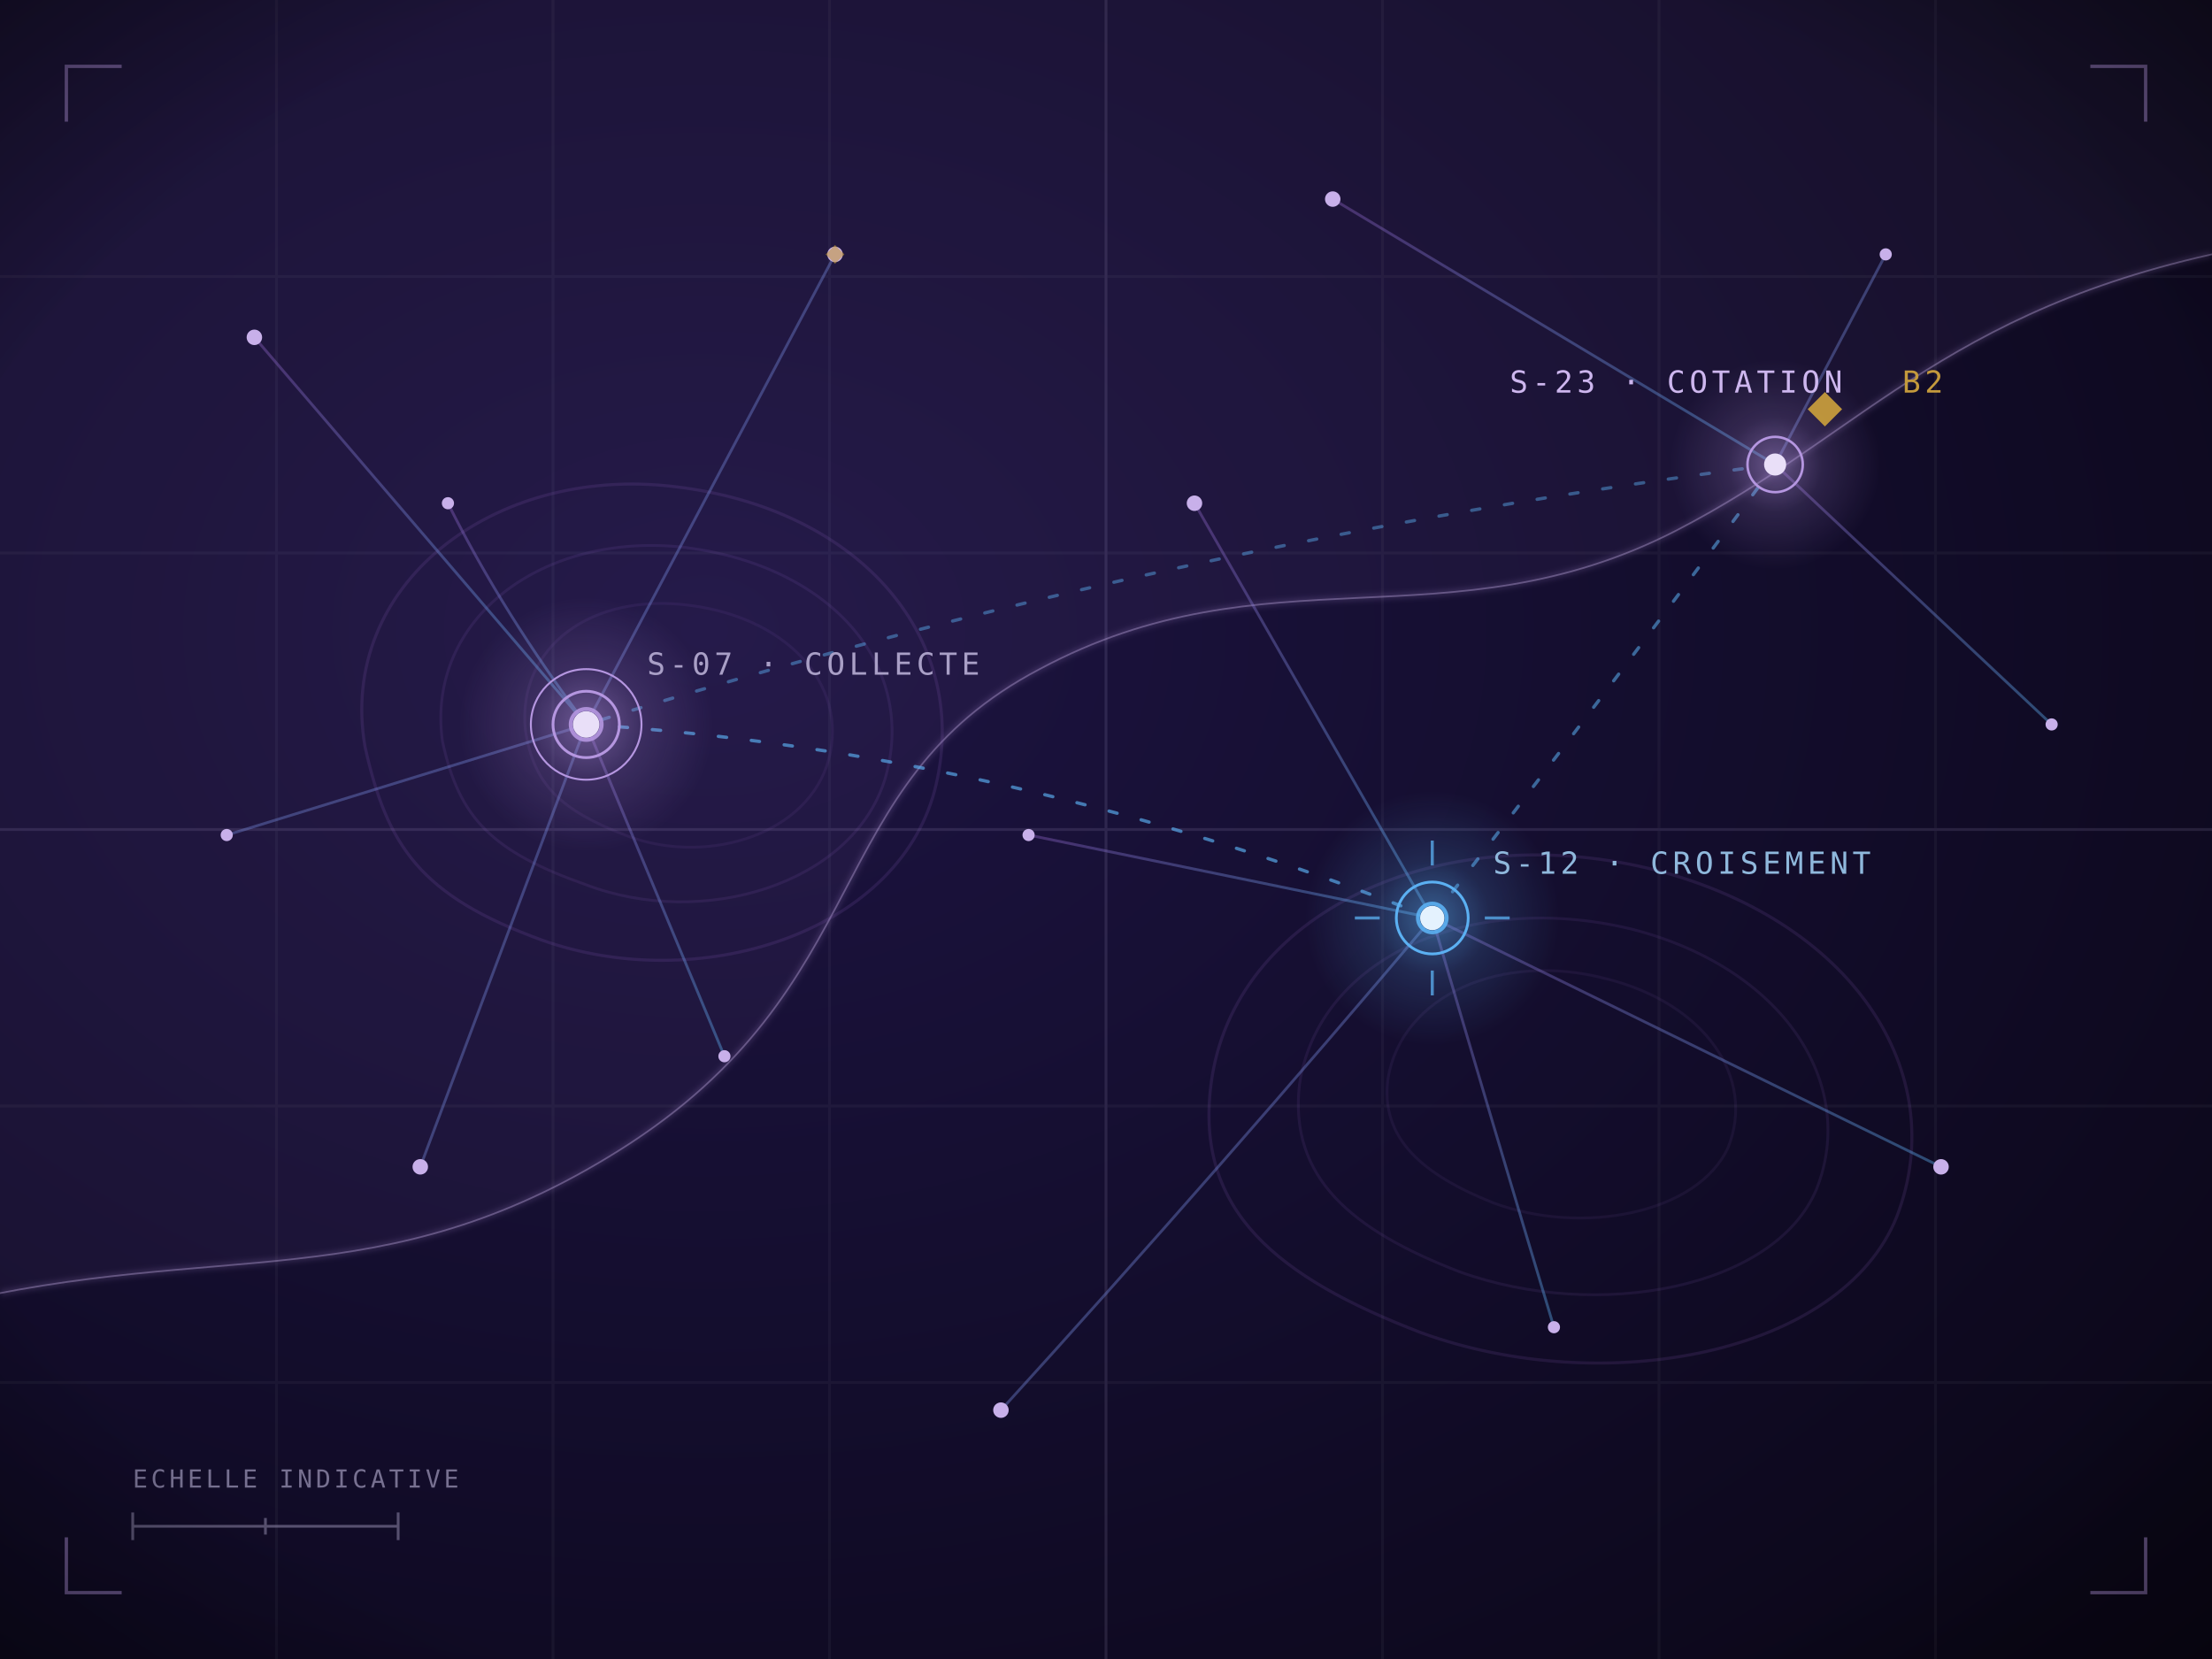
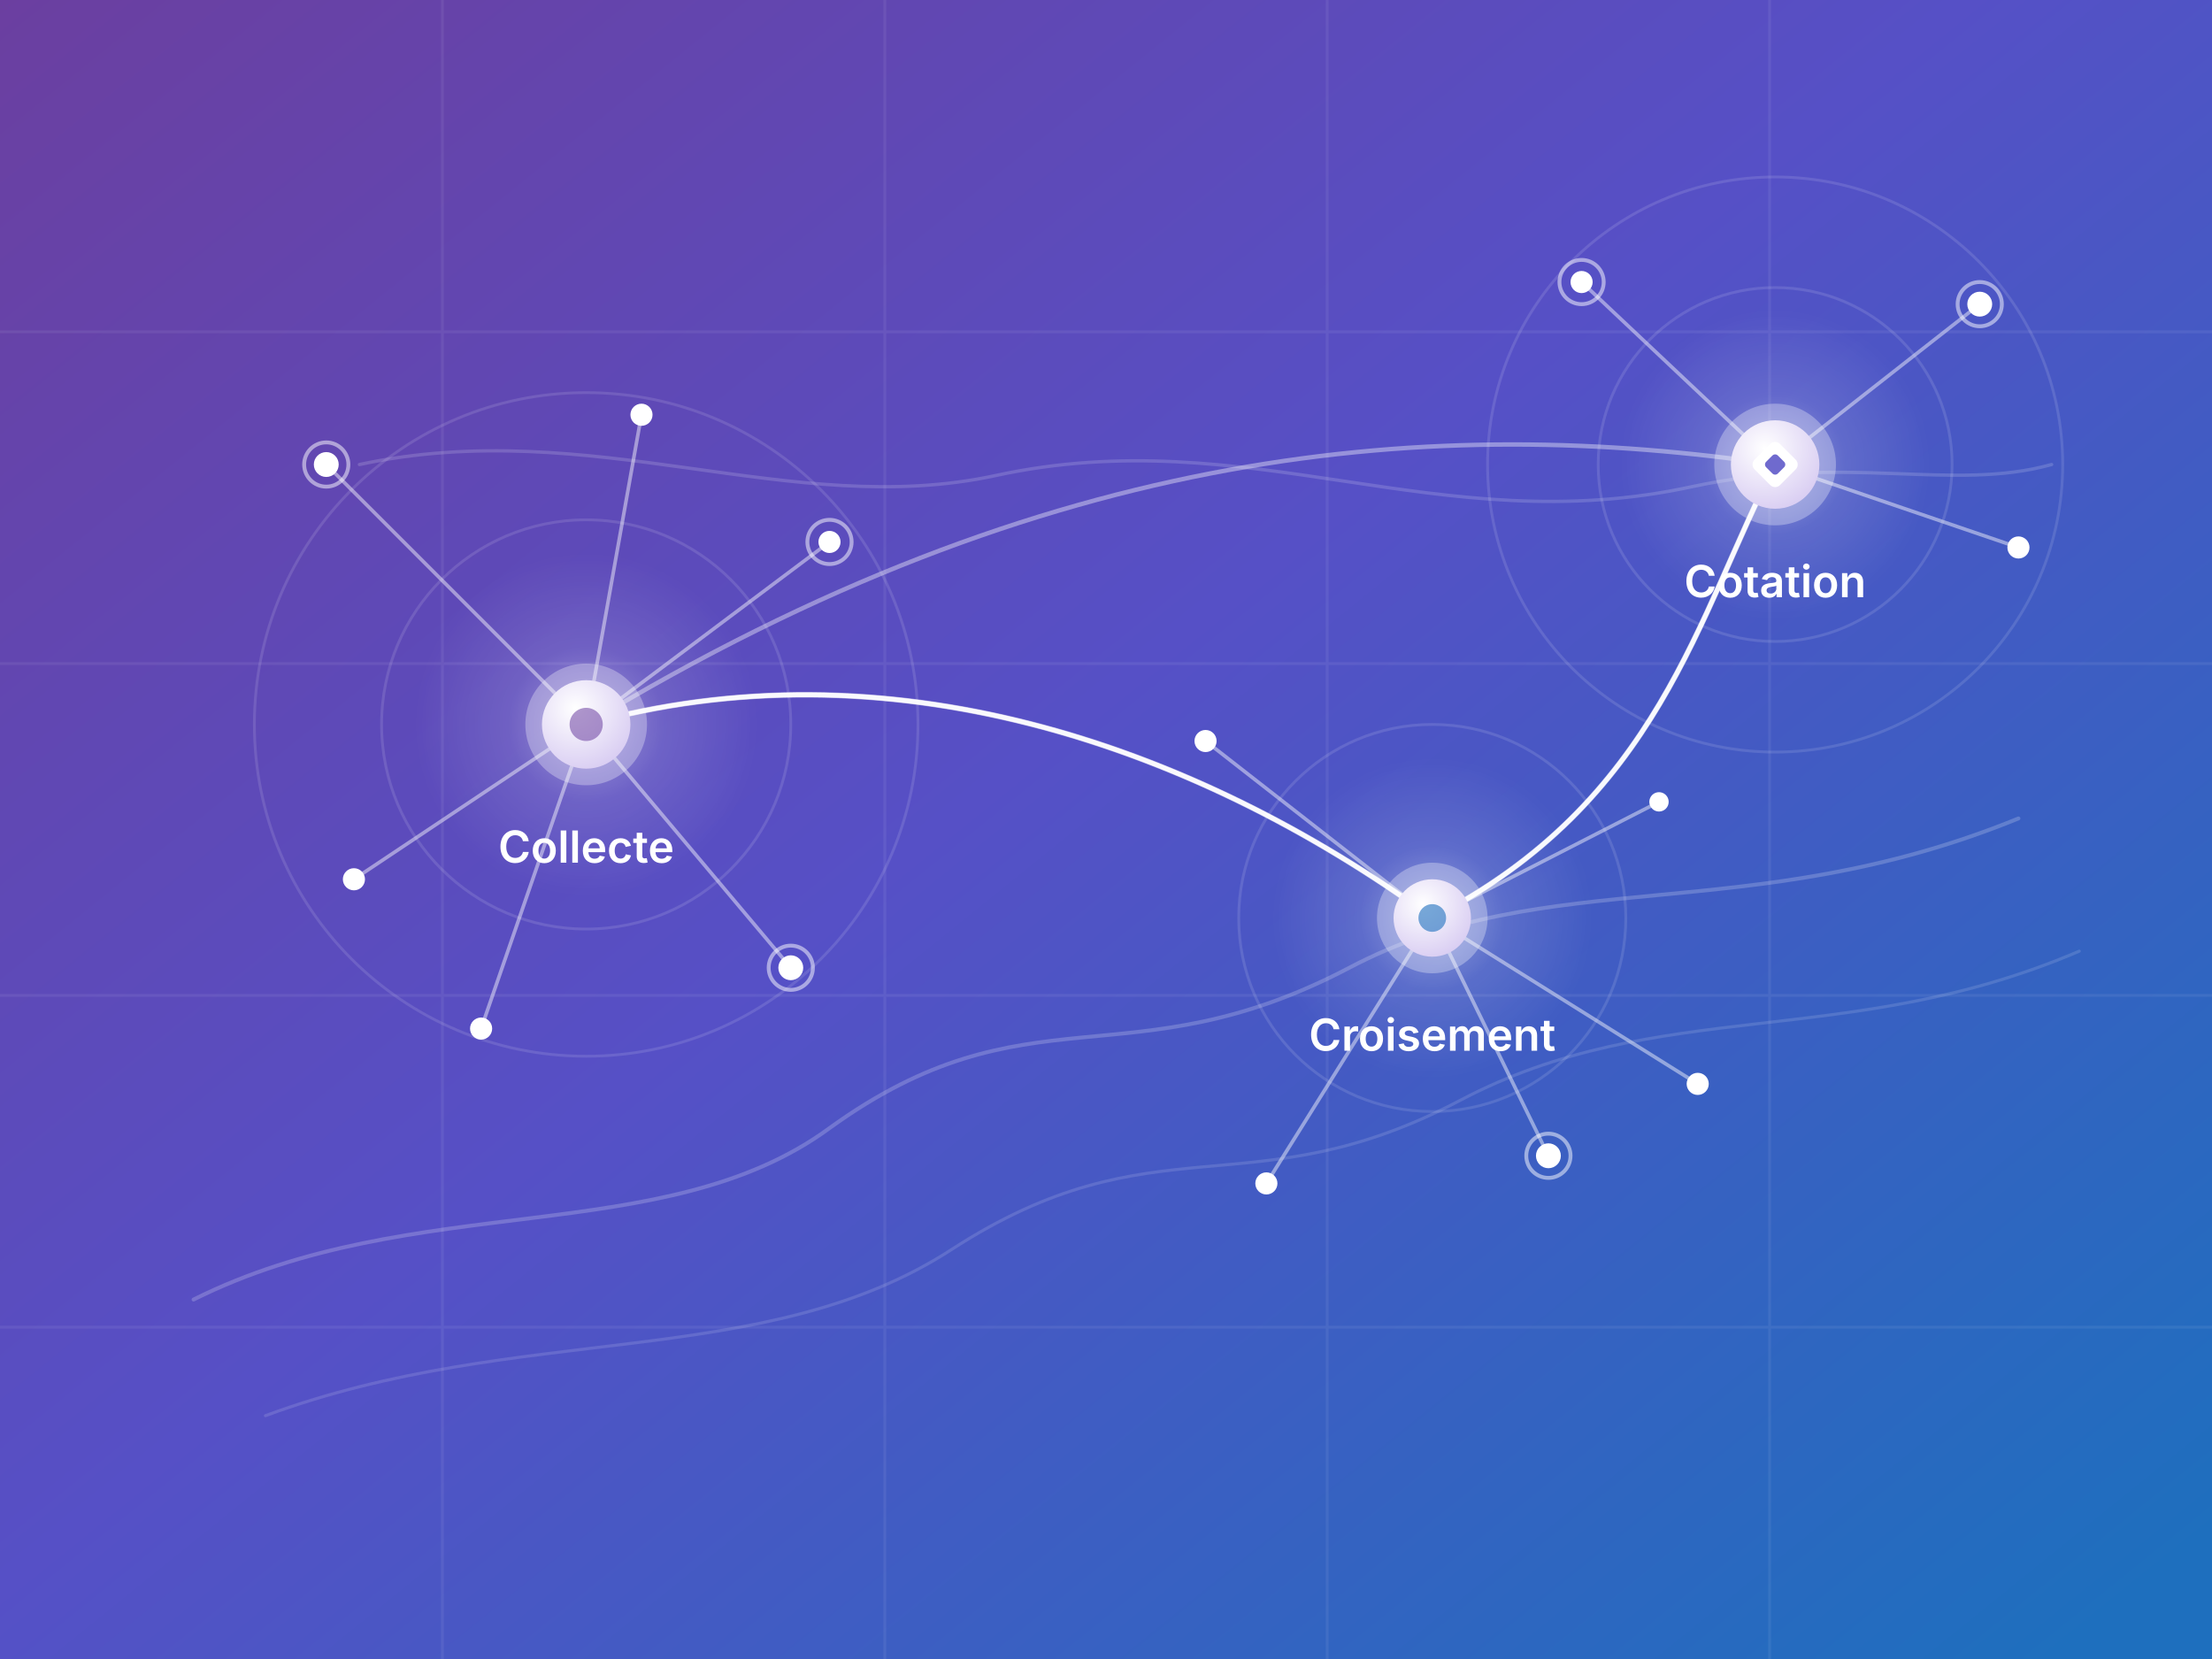
- <svg xmlns="http://www.w3.org/2000/svg" viewBox="0 0 800 600" role="img" aria-label="Illustration abstraite : réseau de sources collectées, croisées et cotées sur fond cartographique">
+ <svg xmlns="http://www.w3.org/2000/svg" viewBox="0 0 800 600" role="img" aria-label="Reseau de sources : collecte, croisement et cotation relies par des liens courbes, en blanc sur le degrade Algor Int violet vers bleu">
  <defs>
-     <radialGradient id="bg" cx="32%" cy="38%" r="85%">
-       <stop offset="0%" stop-color="#1D1442" />
-       <stop offset="55%" stop-color="#130D2C" />
-       <stop offset="100%" stop-color="#0B0718" />
+     <style>
+       @media (prefers-reduced-motion: no-preference){
+         .flow{stroke-dasharray:3 10;animation:dash 6s linear infinite;}
+         .flow2{stroke-dasharray:3 10;animation:dash 7.5s linear infinite;}
+         .pulse{animation:pulse 5s ease-in-out infinite;}
+         .pulse2{animation:pulse 5s ease-in-out infinite;animation-delay:1.6s;}
+         .pulse3{animation:pulse 5s ease-in-out infinite;animation-delay:3.2s;}
+         .twinkle{animation:tw 6s ease-in-out infinite;}
+       }
+       @keyframes dash{to{stroke-dashoffset:-130;}}
+       @keyframes pulse{0%,100%{opacity:.30;transform:scale(.9);}50%{opacity:.70;transform:scale(1.2);}}
+       @keyframes tw{0%,100%{opacity:.45;}50%{opacity:.95;}}
+     </style>
+     <linearGradient id="bg" x1="0%" y1="0%" x2="100%" y2="92%">
+       <stop offset="0%" stop-color="#6B3FA0" />
+       <stop offset="48%" stop-color="#5650C6" />
+       <stop offset="100%" stop-color="#1E6FBE" />
+     </linearGradient>
+     <radialGradient id="halo" cx="50%" cy="50%" r="50%">
+       <stop offset="0%" stop-color="#FFFFFF" stop-opacity="0.42" />
+       <stop offset="45%" stop-color="#FFFFFF" stop-opacity="0.12" />
+       <stop offset="100%" stop-color="#FFFFFF" stop-opacity="0" />
    </radialGradient>
-     <radialGradient id="vignette" cx="50%" cy="50%" r="72%">
-       <stop offset="0%" stop-color="#000000" stop-opacity="0" />
-       <stop offset="78%" stop-color="#000000" stop-opacity="0" />
-       <stop offset="100%" stop-color="#000000" stop-opacity="0.42" />
+     <radialGradient id="core" cx="38%" cy="32%" r="74%">
+       <stop offset="0%" stop-color="#FFFFFF" />
+       <stop offset="100%" stop-color="#D8CCF2" />
    </radialGradient>
-     <linearGradient id="lien" x1="0" y1="0" x2="1" y2="1">
-       <stop offset="0%" stop-color="#8B5FBF" />
-       <stop offset="100%" stop-color="#5BB0F2" />
-     </linearGradient>
-     <radialGradient id="haloViolet" cx="50%" cy="50%" r="50%">
-       <stop offset="0%" stop-color="#B596E0" stop-opacity="0.50" />
-       <stop offset="45%" stop-color="#B596E0" stop-opacity="0.16" />
-       <stop offset="100%" stop-color="#B596E0" stop-opacity="0" />
-     </radialGradient>
-     <radialGradient id="haloBleu" cx="50%" cy="50%" r="50%">
-       <stop offset="0%" stop-color="#5BB0F2" stop-opacity="0.50" />
-       <stop offset="45%" stop-color="#5BB0F2" stop-opacity="0.16" />
-       <stop offset="100%" stop-color="#5BB0F2" stop-opacity="0" />
-     </radialGradient>
-     <filter id="soft" x="-60%" y="-60%" width="220%" height="220%">
-       <feGaussianBlur stdDeviation="1.1" />
-     </filter>
-     <style>
-       @media (prefers-reduced-motion: no-preference) {
-         .flow { animation: flow 9s linear infinite; }
-         @keyframes flow { to { stroke-dashoffset: -72; } }
-         .pulse  { animation: pulse 4.2s ease-in-out infinite; }
-         .pulse2 { animation: pulse 4.2s ease-in-out 2.1s infinite; }
-         @keyframes pulse { 0%,100% { opacity: 0.18; } 50% { opacity: 0.65; } }
-         .scintille { animation: sc 5.6s ease-in-out infinite; }
-         @keyframes sc { 0%,100% { opacity: 0.55; } 50% { opacity: 1; } }
-       }
-     </style>
  </defs>
-   <rect width="800" height="600" fill="url(#bg)" />
-   <g stroke="#FFFFFF" stroke-width="1" opacity="0.04">
-     <path d="M100 0V600M200 0V600M300 0V600M400 0V600M500 0V600M600 0V600M700 0V600" />
-     <path d="M0 100H800M0 200H800M0 300H800M0 400H800M0 500H800" />
+   <rect x="0" y="0" width="800" height="600" fill="url(#bg)" />
+   <g stroke="#FFFFFF" stroke-width="1" opacity="0.07">
+     <line x1="0" y1="120" x2="800" y2="120" />
+     <line x1="0" y1="240" x2="800" y2="240" />
+     <line x1="0" y1="360" x2="800" y2="360" />
+     <line x1="0" y1="480" x2="800" y2="480" />
+     <line x1="160" y1="0" x2="160" y2="600" />
+     <line x1="320" y1="0" x2="320" y2="600" />
+     <line x1="480" y1="0" x2="480" y2="600" />
+     <line x1="640" y1="0" x2="640" y2="600" />
  </g>
-   <g stroke="#B596E0" stroke-width="1" opacity="0.09">
-     <path d="M400 0V600" />
-     <path d="M0 300H800" />
+   <g fill="none" stroke="#FFFFFF" stroke-linecap="round">
+     <path d="M70 470 C 150 430, 240 452, 300 408 C 372 356, 408 392, 488 350 C 560 312, 632 336, 730 296" stroke-width="1.4" opacity="0.20" />
+     <path d="M96 512 C 188 478, 276 496, 344 452 C 418 404, 452 438, 528 398 C 600 360, 668 380, 752 344" stroke-width="1.1" opacity="0.13" />
+     <path d="M130 168 C 214 150, 286 188, 360 172 C 452 152, 520 196, 612 176 C 668 164, 706 178, 742 168" stroke-width="1.2" opacity="0.16" />
  </g>
-   <path d="M-20 472 C 80 448 138 470 224 416 C 318 357 296 284 376 242 C 458 198 524 234 606 192 C 676 156 706 108 820 88 L 820 -20 L -20 -20 Z" fill="#B596E0" opacity="0.05" />
-   <path d="M-20 472 C 80 448 138 470 224 416 C 318 357 296 284 376 242 C 458 198 524 234 606 192 C 676 156 706 108 820 88" fill="none" stroke="#B596E0" stroke-width="1.3" opacity="0.28" filter="url(#soft)" />
-   <path d="M-20 472 C 80 448 138 470 224 416 C 318 357 296 284 376 242 C 458 198 524 234 606 192 C 676 156 706 108 820 88" fill="none" stroke="#CDB6EE" stroke-width="0.6" opacity="0.35" />
-   <g fill="none" stroke="#8B5FBF">
-     <path d="M132 270 C 122 212 178 168 244 176 C 312 184 352 232 338 286 C 324 338 252 360 196 340 C 152 324 140 306 132 270 Z" opacity="0.16" stroke-width="1.1" />
-     <path d="M160 268 C 154 224 196 192 248 198 C 302 205 332 242 320 282 C 308 320 254 336 212 320 C 178 308 166 296 160 268 Z" opacity="0.13" stroke-width="1" />
-     <path d="M190 264 C 187 234 214 214 250 219 C 287 224 308 250 299 277 C 290 303 254 313 226 302 C 203 293 193 284 190 264 Z" opacity="0.10" stroke-width="1" />
+   <g stroke="#FFFFFF" stroke-width="1" opacity="0.12">
+     <circle cx="212" cy="262" r="74" fill="none" />
+     <circle cx="212" cy="262" r="120" fill="none" />
+     <circle cx="518" cy="332" r="70" fill="none" />
+     <circle cx="642" cy="168" r="64" fill="none" />
+     <circle cx="642" cy="168" r="104" fill="none" />
  </g>
-   <g fill="none" stroke="#8B5FBF">
-     <path d="M438 392 C 446 330 520 296 596 314 C 670 332 706 388 686 440 C 666 490 580 506 514 482 C 462 462 432 438 438 392 Z" opacity="0.15" stroke-width="1.1" />
-     <path d="M470 392 C 477 346 532 322 590 336 C 645 350 672 392 657 430 C 642 466 578 478 528 460 C 489 445 466 426 470 392 Z" opacity="0.12" stroke-width="1" />
-     <path d="M502 390 C 507 360 543 344 581 354 C 617 363 635 390 625 415 C 614 439 572 447 540 435 C 515 425 499 412 502 390 Z" opacity="0.09" stroke-width="1" />
+   <g stroke="#FFFFFF" fill="none" stroke-linecap="round">
+     <path d="M212 262 C 320 232, 430 268, 518 332" stroke-width="2" opacity="0.55" />
+     <path d="M518 332 C 600 290, 614 222, 642 168" stroke-width="2" opacity="0.55" />
+     <path d="M212 262 C 380 160, 520 150, 642 168" stroke-width="1.6" opacity="0.38" />
+     <path d="M212 262 L 118 168" stroke-width="1.3" opacity="0.45" />
+     <path d="M212 262 L 128 318" stroke-width="1.3" opacity="0.45" />
+     <path d="M212 262 L 174 372" stroke-width="1.3" opacity="0.45" />
+     <path d="M212 262 L 286 350" stroke-width="1.3" opacity="0.45" />
+     <path d="M212 262 L 300 196" stroke-width="1.3" opacity="0.45" />
+     <path d="M212 262 L 232 150" stroke-width="1.3" opacity="0.45" />
+     <path d="M518 332 L 458 428" stroke-width="1.3" opacity="0.45" />
+     <path d="M518 332 L 560 418" stroke-width="1.3" opacity="0.45" />
+     <path d="M518 332 L 614 392" stroke-width="1.3" opacity="0.45" />
+     <path d="M518 332 L 436 268" stroke-width="1.3" opacity="0.45" />
+     <path d="M518 332 L 600 290" stroke-width="1.3" opacity="0.45" />
+     <path d="M642 168 L 716 110" stroke-width="1.3" opacity="0.45" />
+     <path d="M642 168 L 730 198" stroke-width="1.3" opacity="0.45" />
+     <path d="M642 168 L 572 102" stroke-width="1.3" opacity="0.45" />
  </g>
-   <g fill="none" stroke="url(#lien)" stroke-width="1" opacity="0.40">
-     <path d="M212 262 Q 152 192 92 122" />
-     <path d="M212 262 Q 182 222 162 182" />
-     <path d="M212 262 Q 257 177 302 92" />
-     <path d="M212 262 Q 147 282 82 302" />
-     <path d="M212 262 Q 182 342 152 422" />
-     <path d="M212 262 Q 237 322 262 382" />
-     <path d="M518 332 Q 475 257 432 182" />
-     <path d="M518 332 Q 445 317 372 302" />
-     <path d="M518 332 Q 442 422 362 510" />
-     <path d="M518 332 Q 540 407 562 480" />
-     <path d="M518 332 Q 610 377 702 422" />
-     <path d="M642 168 Q 662 130 682 92" />
-     <path d="M642 168 Q 562 120 482 72" />
-     <path d="M642 168 Q 692 215 742 262" />
+   <g fill="none" stroke="#FFFFFF" stroke-width="1.7" stroke-linecap="round" opacity="0.92">
+     <path class="flow" d="M212 262 C 320 232, 430 268, 518 332" />
+     <path class="flow2" d="M518 332 C 600 290, 614 222, 642 168" />
  </g>
-   <g fill="none" stroke="#5BB0F2" stroke-width="1.2" stroke-linecap="round">
-     <path class="flow" d="M212 262 Q 366 272 518 332" stroke-dasharray="3 9" opacity="0.65" />
-     <path class="flow" d="M518 332 Q 580 252 642 168" stroke-dasharray="3 9" opacity="0.55" />
-     <path class="flow" d="M642 168 Q 424 196 212 262" stroke-dasharray="3 9" opacity="0.45" />
+   <g fill="#FFFFFF">
+     <circle class="twinkle" cx="118" cy="168" r="4.5" />
+     <circle class="twinkle" cx="128" cy="318" r="4" style="animation-delay:.8s" />
+     <circle class="twinkle" cx="174" cy="372" r="4" style="animation-delay:1.5s" />
+     <circle class="twinkle" cx="286" cy="350" r="4.5" style="animation-delay:2.2s" />
+     <circle class="twinkle" cx="300" cy="196" r="4" style="animation-delay:.4s" />
+     <circle class="twinkle" cx="232" cy="150" r="4" style="animation-delay:3s" />
+     <circle class="twinkle" cx="458" cy="428" r="4" style="animation-delay:1.1s" />
+     <circle class="twinkle" cx="560" cy="418" r="4.5" style="animation-delay:2.6s" />
+     <circle class="twinkle" cx="614" cy="392" r="4" style="animation-delay:.6s" />
+     <circle class="twinkle" cx="436" cy="268" r="4" style="animation-delay:1.9s" />
+     <circle class="twinkle" cx="716" cy="110" r="4.5" style="animation-delay:3.4s" />
+     <circle class="twinkle" cx="730" cy="198" r="4" style="animation-delay:.9s" />
+     <circle class="twinkle" cx="572" cy="102" r="4" style="animation-delay:2.4s" />
+     <circle class="twinkle" cx="600" cy="290" r="3.5" style="animation-delay:1.3s" />
  </g>
-   <g fill="#C8B0EA">
-     <circle cx="92" cy="122" r="2.8" class="scintille" />
-     <circle cx="162" cy="182" r="2.2" />
-     <circle cx="302" cy="92" r="2.8" />
-     <circle cx="82" cy="302" r="2.2" class="scintille" />
-     <circle cx="152" cy="422" r="2.8" />
-     <circle cx="262" cy="382" r="2.2" />
-     <circle cx="432" cy="182" r="2.8" class="scintille" />
-     <circle cx="372" cy="302" r="2.2" />
-     <circle cx="362" cy="510" r="2.8" />
-     <circle cx="562" cy="480" r="2.2" class="scintille" />
-     <circle cx="702" cy="422" r="2.8" />
-     <circle cx="682" cy="92" r="2.2" />
-     <circle cx="482" cy="72" r="2.8" class="scintille" />
-     <circle cx="742" cy="262" r="2.2" />
+   <g fill="none" stroke="#FFFFFF" stroke-width="1.4" opacity="0.5">
+     <circle cx="118" cy="168" r="8" />
+     <circle cx="286" cy="350" r="8" />
+     <circle cx="300" cy="196" r="8" />
+     <circle cx="560" cy="418" r="8" />
+     <circle cx="716" cy="110" r="8" />
+     <circle cx="572" cy="102" r="8" />
  </g>
-   <circle cx="212" cy="262" r="46" fill="url(#haloViolet)" />
-   <circle cx="212" cy="262" r="4.8" fill="#E9DFF8" />
-   <circle cx="212" cy="262" r="5.6" fill="none" stroke="#B596E0" stroke-width="1.4" opacity="0.9" />
-   <circle cx="212" cy="262" r="12" fill="none" stroke="#B596E0" stroke-width="1" class="pulse" />
-   <circle cx="212" cy="262" r="20" fill="none" stroke="#B596E0" stroke-width="0.7" class="pulse2" />
-   <circle cx="518" cy="332" r="46" fill="url(#haloBleu)" />
-   <circle cx="518" cy="332" r="4.4" fill="#E4F2FE" />
-   <circle cx="518" cy="332" r="5.2" fill="none" stroke="#5BB0F2" stroke-width="1.4" opacity="0.9" />
-   <circle cx="518" cy="332" r="13" fill="none" stroke="#5BB0F2" stroke-width="1" class="pulse2" />
-   <path d="M518 313v-9M518 351v9M499 332h-9M537 332h9" stroke="#5BB0F2" stroke-width="1.1" opacity="0.75" />
-   <circle cx="642" cy="168" r="38" fill="url(#haloViolet)" />
-   <circle cx="642" cy="168" r="4" fill="#E9DFF8" />
-   <circle cx="642" cy="168" r="10" fill="none" stroke="#B596E0" stroke-width="0.9" class="pulse" />
-   <rect x="-4.4" y="-4.4" width="8.8" height="8.8" transform="translate(660 148) rotate(45)" fill="#c49a3c" opacity="0.95" />
-   <rect x="-2.4" y="-2.4" width="4.8" height="4.8" transform="translate(302 92) rotate(45)" fill="#c49a3c" opacity="0.6" />
-   <g font-family="ui-monospace, Menlo, monospace" font-size="11" letter-spacing="1.5">
-     <text x="234" y="244" fill="#A99FC6">S-07 · COLLECTE</text>
-     <text x="540" y="316" fill="#8FB8DC">S-12 · CROISEMENT</text>
-     <text x="546" y="142" fill="#CDB6EE">S-23 · COTATION</text>
-     <text x="688" y="142" fill="#c49a3c">B2</text>
+   <g>
+     <circle class="pulse" cx="212" cy="262" r="62" fill="url(#halo)" style="transform-origin:212px 262px" />
+     <circle class="pulse2" cx="518" cy="332" r="58" fill="url(#halo)" style="transform-origin:518px 332px" />
+     <circle class="pulse3" cx="642" cy="168" r="56" fill="url(#halo)" style="transform-origin:642px 168px" />
  </g>
-   <g stroke="#9089AA" stroke-width="1" opacity="0.55">
-     <path d="M48 552h96M48 547v10M96 549v6M144 547v10" />
+   <g>
+     <circle cx="212" cy="262" r="22" fill="#FFFFFF" opacity="0.30" />
+     <circle cx="212" cy="262" r="16" fill="url(#core)" />
+     <circle cx="212" cy="262" r="6" fill="#6B3FA0" opacity="0.55" />
+     <circle cx="518" cy="332" r="20" fill="#FFFFFF" opacity="0.30" />
+     <circle cx="518" cy="332" r="14" fill="url(#core)" />
+     <circle cx="518" cy="332" r="5" fill="#1E6FBE" opacity="0.6" />
+     <circle cx="642" cy="168" r="22" fill="#FFFFFF" opacity="0.30" />
+     <circle cx="642" cy="168" r="16" fill="url(#core)" />
+     <g transform="translate(642 168) rotate(45)">
+       <rect x="-6.5" y="-6.5" width="13" height="13" rx="2.5" fill="#FFFFFF" />
+     </g>
+     <g transform="translate(642 168) rotate(45)">
+       <rect x="-3" y="-3" width="6" height="6" rx="1.4" fill="#5650C6" opacity="0.85" />
+     </g>
  </g>
-   <text x="48" y="538" font-family="ui-monospace, Menlo, monospace" font-size="9" letter-spacing="1.2" fill="#9089AA" opacity="0.8">ECHELLE INDICATIVE</text>
-   <g stroke="#B596E0" stroke-width="1.2" opacity="0.5" fill="none">
-     <path d="M24 44V24H44" />
-     <path d="M756 24H776V44" />
-     <path d="M776 556V576H756" />
-     <path d="M44 576H24V556" />
+   <g font-family="'Plus Jakarta Sans', system-ui, -apple-system, sans-serif" font-weight="600" font-size="16" fill="#FFFFFF">
+     <text x="212" y="312" text-anchor="middle">Collecte</text>
+     <text x="518" y="380" text-anchor="middle">Croisement</text>
+     <text x="642" y="216" text-anchor="middle">Cotation</text>
  </g>
-   <rect width="800" height="600" fill="url(#vignette)" />
</svg>
